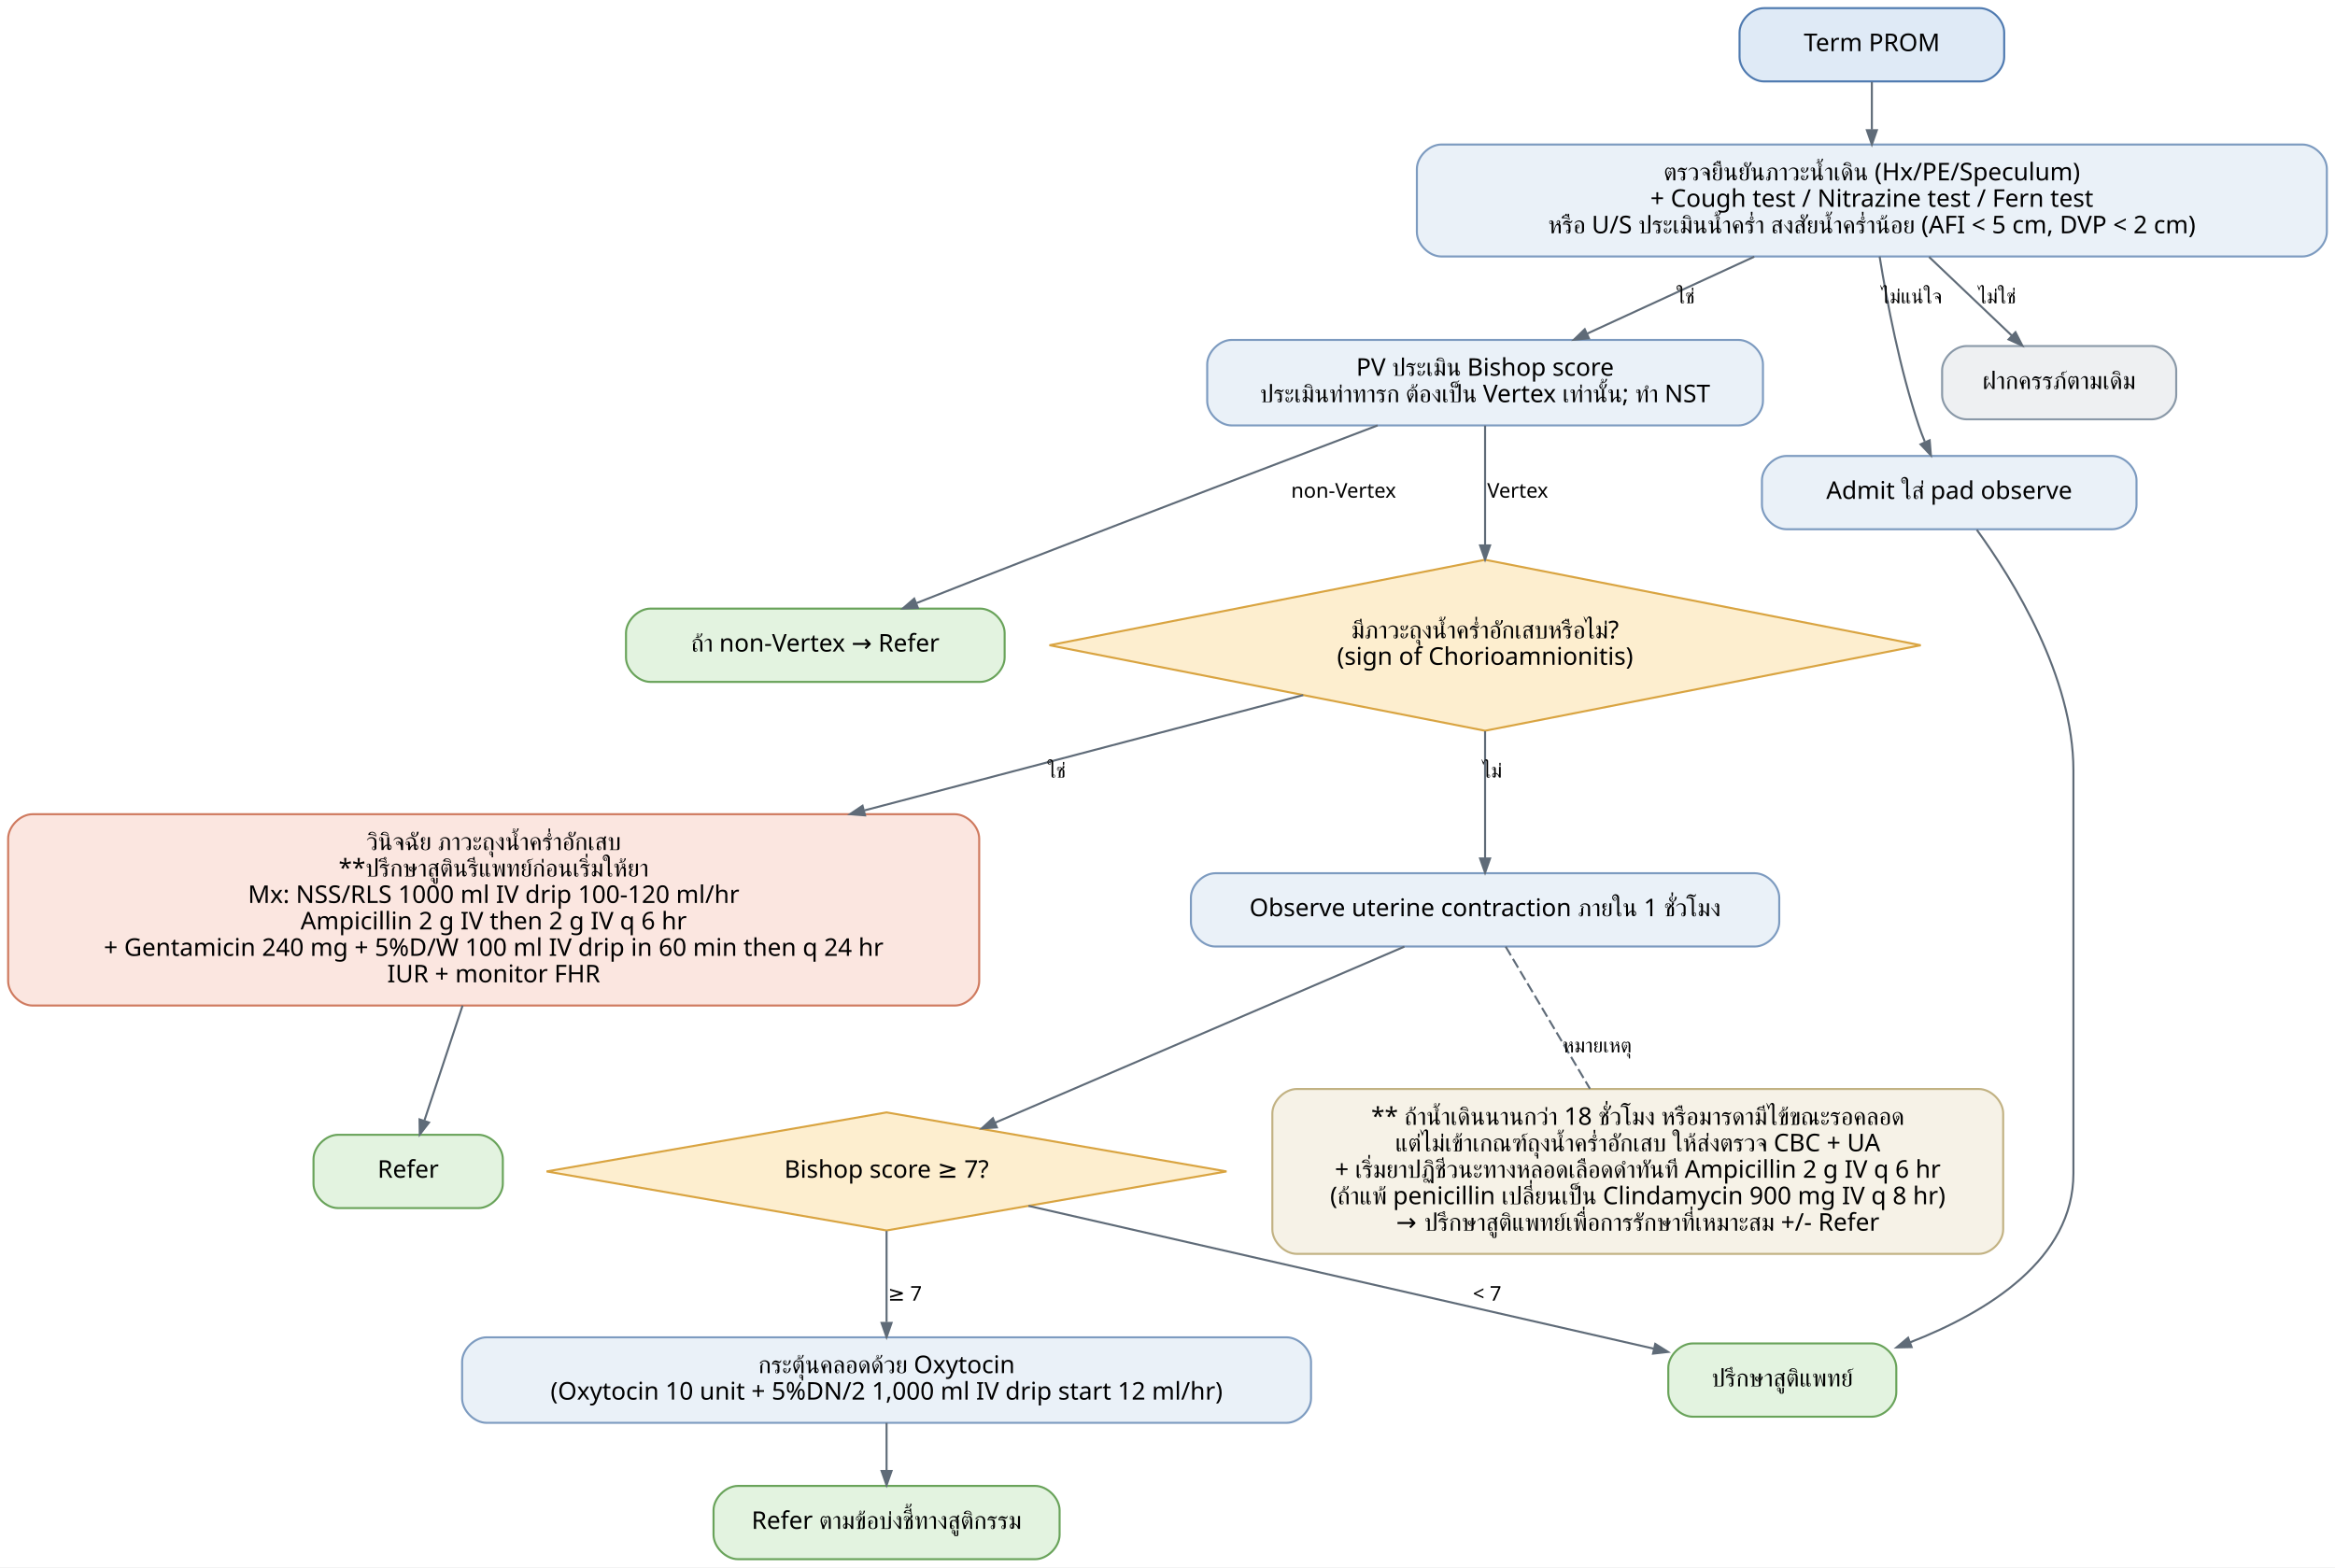
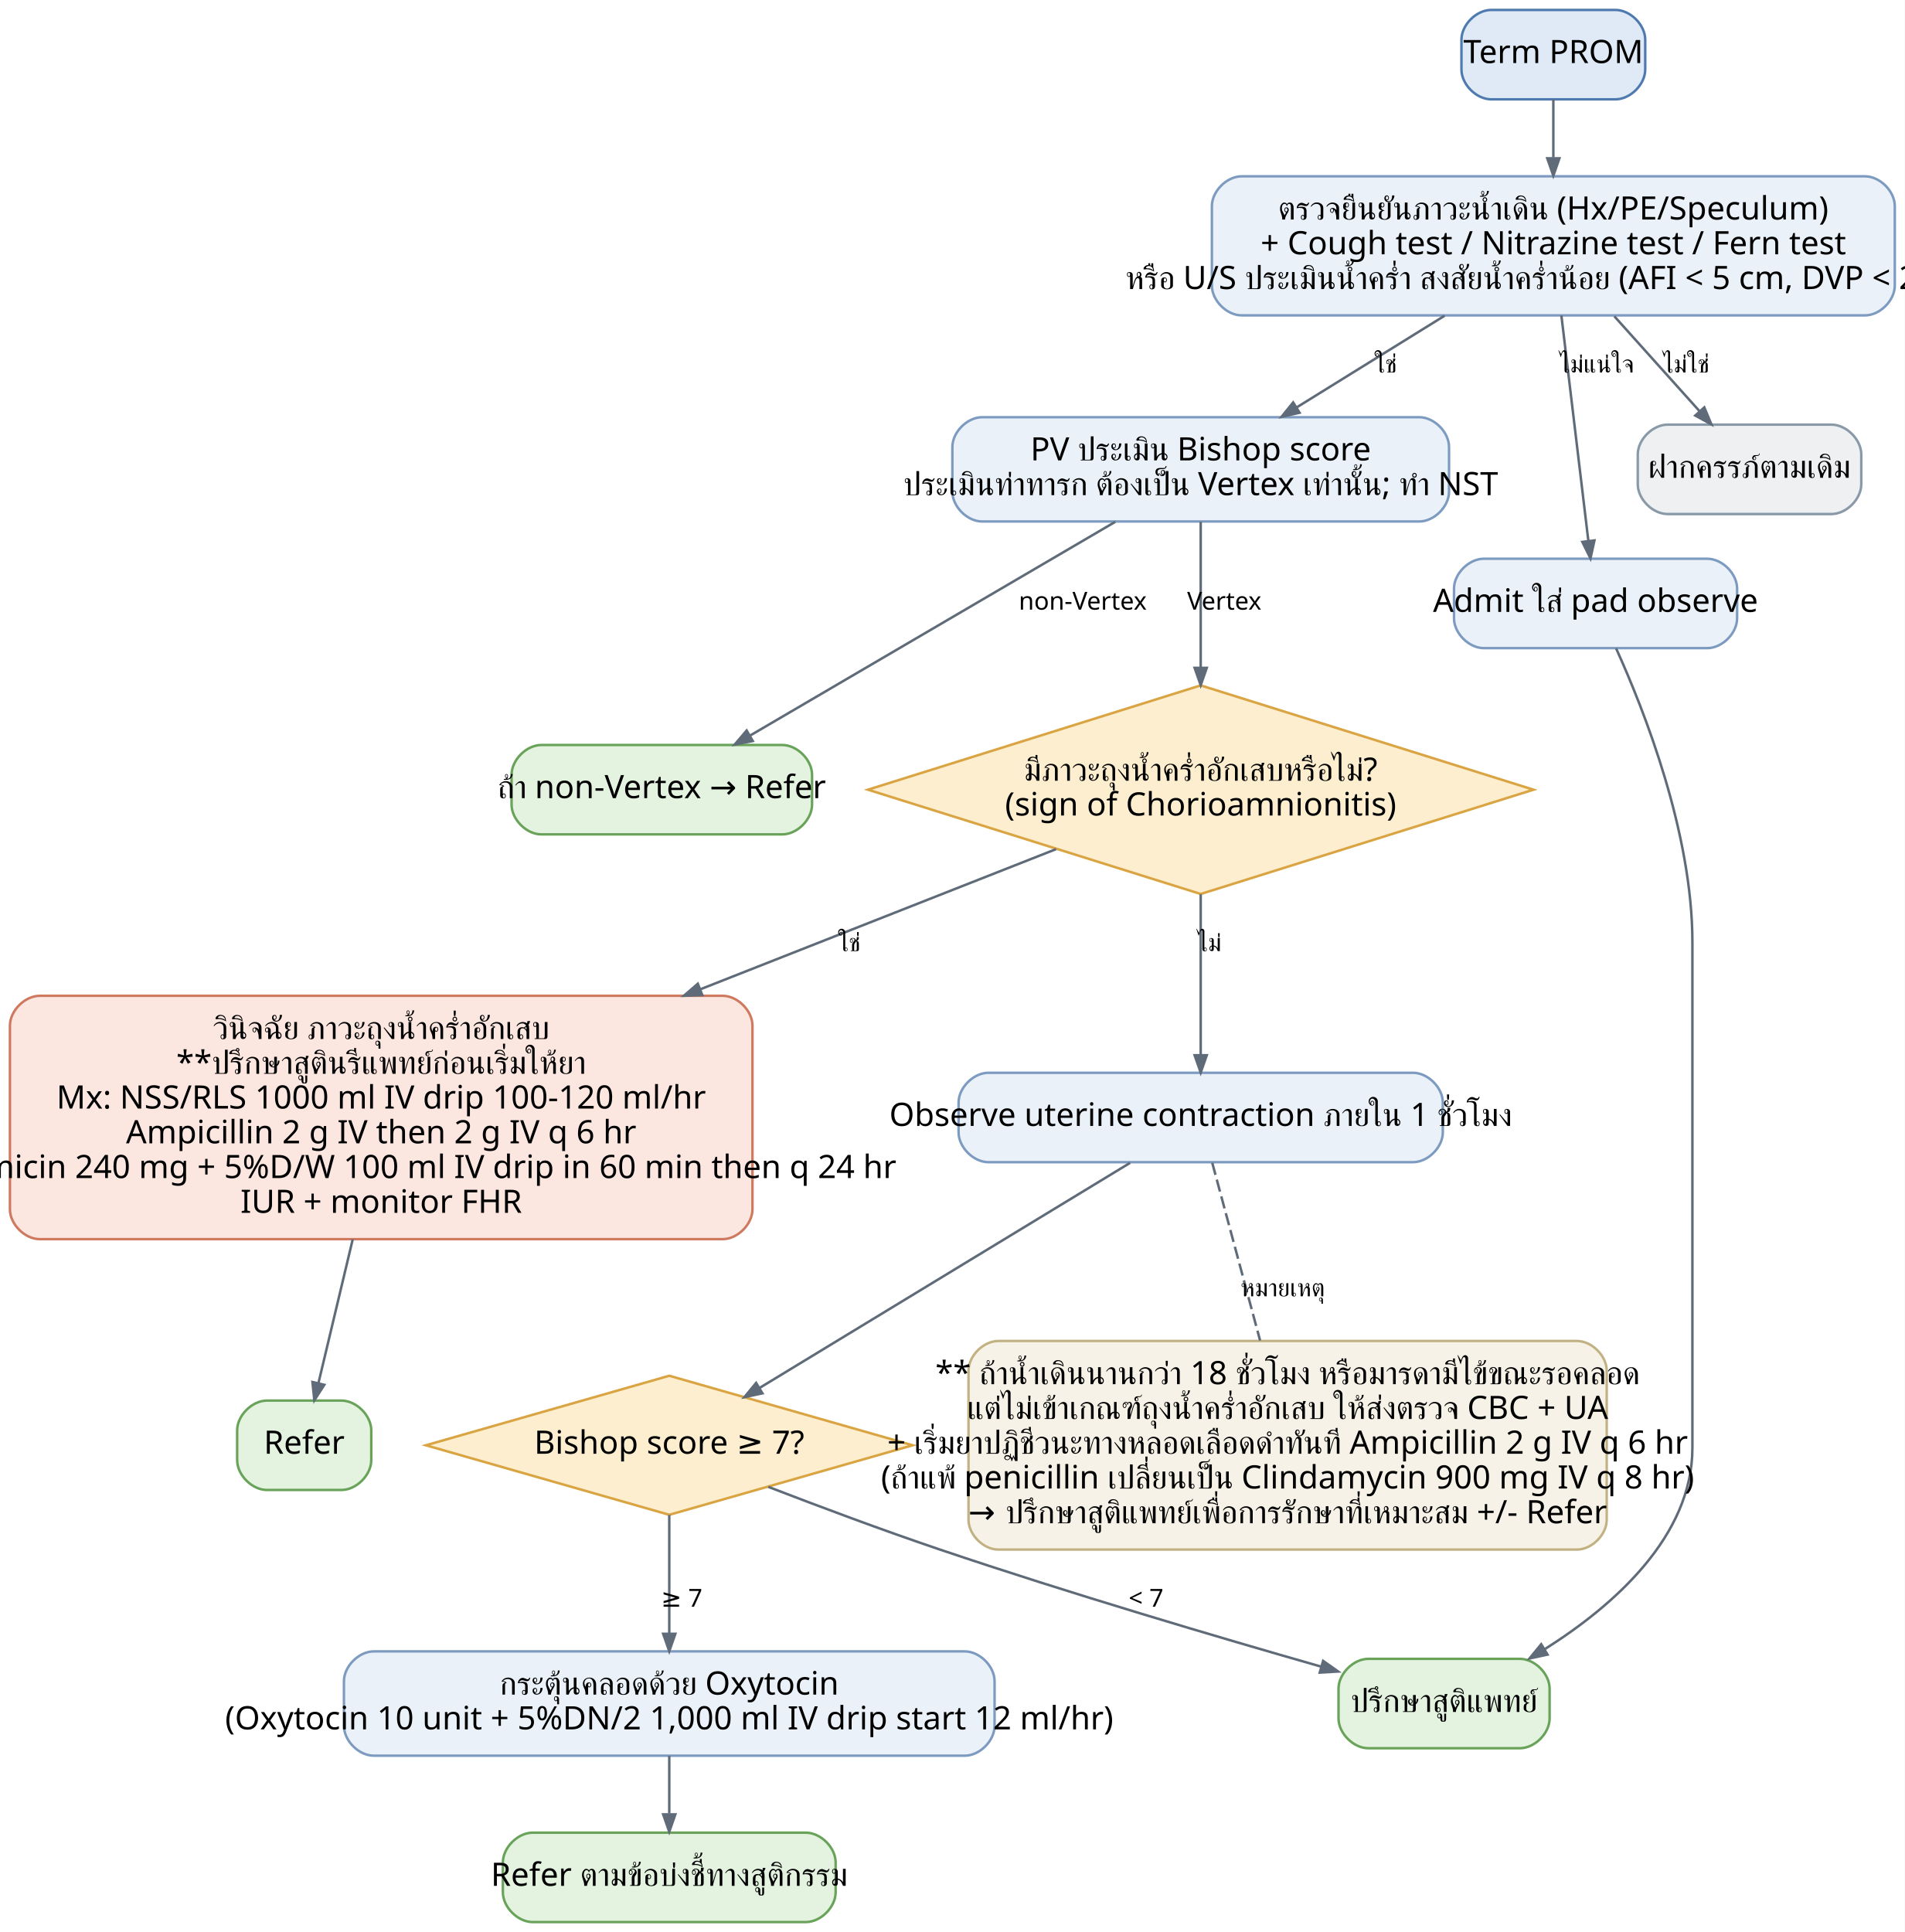
- <svg xmlns="http://www.w3.org/2000/svg" viewBox="0.00 0.00 1147.00 770.00">
-   <g id="graph0" class="graph" transform="scale(1 1) rotate(0) translate(4 766)">
-     <polygon fill="white" stroke="transparent" points="-4,4 -4,-766 1143,-766 1143,4 -4,4" />
+ <svg xmlns="http://www.w3.org/2000/svg" viewBox="0.00 0.00 767.00 778.00">
+   <g id="graph0" class="graph" transform="scale(1 1) rotate(0) translate(4 774)">
+     <polygon fill="white" stroke="transparent" points="-4,4 -4,-774 763,-774 763,4 -4,4" />
    <g id="node1" class="node">
-       <path fill="#dfeaf6" stroke="#4f7ab0" d="M968.5,-762C968.5,-762 862.5,-762 862.5,-762 856.5,-762 850.5,-756 850.5,-750 850.5,-750 850.5,-738 850.5,-738 850.5,-732 856.5,-726 862.5,-726 862.5,-726 968.5,-726 968.5,-726 974.5,-726 980.5,-732 980.5,-738 980.5,-738 980.5,-750 980.5,-750 980.5,-756 974.5,-762 968.5,-762" />
-       <text text-anchor="middle" x="915.5" y="-740.9" font-family="Sarabun" font-size="12.00">Term PROM</text>
+       <path fill="#dfeaf6" stroke="#4f7ab0" d="M646.5,-770C646.5,-770 596.5,-770 596.5,-770 590.5,-770 584.5,-764 584.5,-758 584.5,-758 584.5,-746 584.5,-746 584.5,-740 590.5,-734 596.5,-734 596.5,-734 646.5,-734 646.5,-734 652.5,-734 658.5,-740 658.5,-746 658.5,-746 658.5,-758 658.5,-758 658.5,-764 652.5,-770 646.5,-770" />
+       <text text-anchor="middle" x="621.5" y="-748.6" font-family="Sarabun, 'TH Sarabun New', Tahoma, sans-serif" font-size="13.00">Term PROM</text>
    </g>
    <g id="node2" class="node">
-       <path fill="#eaf1f8" stroke="#7d9bc0" d="M1127,-695C1127,-695 704,-695 704,-695 698,-695 692,-689 692,-683 692,-683 692,-652 692,-652 692,-646 698,-640 704,-640 704,-640 1127,-640 1127,-640 1133,-640 1139,-646 1139,-652 1139,-652 1139,-683 1139,-683 1139,-689 1133,-695 1127,-695" />
-       <text text-anchor="middle" x="915.5" y="-677.4" font-family="Sarabun" font-size="12.00">ตรวจยืนยันภาวะน้ำเดิน (Hx/PE/Speculum)</text>
-       <text text-anchor="middle" x="915.5" y="-664.4" font-family="Sarabun" font-size="12.00">+ Cough test / Nitrazine test / Fern test</text>
-       <text text-anchor="middle" x="915.5" y="-651.4" font-family="Sarabun" font-size="12.00">หรือ U/S ประเมินน้ำคร่ำ สงสัยน้ำคร่ำน้อย (AFI &lt; 5 cm, DVP &lt; 2 cm)</text>
+       <path fill="#eaf1f8" stroke="#7d9bc0" d="M747,-703C747,-703 496,-703 496,-703 490,-703 484,-697 484,-691 484,-691 484,-659 484,-659 484,-653 490,-647 496,-647 496,-647 747,-647 747,-647 753,-647 759,-653 759,-659 759,-659 759,-691 759,-691 759,-697 753,-703 747,-703" />
+       <text text-anchor="middle" x="621.5" y="-685.6" font-family="Sarabun, 'TH Sarabun New', Tahoma, sans-serif" font-size="13.00">ตรวจยืนยันภาวะน้ำเดิน (Hx/PE/Speculum)</text>
+       <text text-anchor="middle" x="621.5" y="-671.6" font-family="Sarabun, 'TH Sarabun New', Tahoma, sans-serif" font-size="13.00">+ Cough test / Nitrazine test / Fern test</text>
+       <text text-anchor="middle" x="621.5" y="-657.6" font-family="Sarabun, 'TH Sarabun New', Tahoma, sans-serif" font-size="13.00">หรือ U/S ประเมินน้ำคร่ำ สงสัยน้ำคร่ำน้อย (AFI &lt; 5 cm, DVP &lt; 2 cm)</text>
    </g>
    <g id="edge1" class="edge">
-       <path fill="none" stroke="#5f6b78" d="M915.5,-725.72C915.5,-718.74 915.5,-710.44 915.5,-702.35" />
-       <polygon fill="#5f6b78" stroke="#5f6b78" points="917.95,-702.03 915.5,-695.03 913.05,-702.03 917.95,-702.03" />
+       <path fill="none" stroke="#5f6b78" d="M621.5,-733.98C621.5,-727.03 621.5,-718.73 621.5,-710.61" />
+       <polygon fill="#5f6b78" stroke="#5f6b78" points="623.95,-710.25 621.5,-703.25 619.05,-710.25 623.95,-710.25" />
    </g>
    <g id="node3" class="node">
-       <path fill="#eaf1f8" stroke="#7d9bc0" d="M850,-599C850,-599 601,-599 601,-599 595,-599 589,-593 589,-587 589,-587 589,-569 589,-569 589,-563 595,-557 601,-557 601,-557 850,-557 850,-557 856,-557 862,-563 862,-569 862,-569 862,-587 862,-587 862,-593 856,-599 850,-599" />
-       <text text-anchor="middle" x="725.5" y="-581.4" font-family="Sarabun" font-size="12.00">PV ประเมิน Bishop score</text>
-       <text text-anchor="middle" x="725.5" y="-568.4" font-family="Sarabun" font-size="12.00">ประเมินท่าทารก ต้องเป็น Vertex เท่านั้น; ทำ NST</text>
+       <path fill="#eaf1f8" stroke="#7d9bc0" d="M567.5,-606C567.5,-606 391.5,-606 391.5,-606 385.5,-606 379.5,-600 379.5,-594 379.5,-594 379.5,-576 379.5,-576 379.5,-570 385.5,-564 391.5,-564 391.5,-564 567.5,-564 567.5,-564 573.5,-564 579.5,-570 579.5,-576 579.5,-576 579.5,-594 579.5,-594 579.5,-600 573.5,-606 567.5,-606" />
+       <text text-anchor="middle" x="479.5" y="-588.6" font-family="Sarabun, 'TH Sarabun New', Tahoma, sans-serif" font-size="13.00">PV ประเมิน Bishop score</text>
+       <text text-anchor="middle" x="479.5" y="-574.6" font-family="Sarabun, 'TH Sarabun New', Tahoma, sans-serif" font-size="13.00">ประเมินท่าทารก ต้องเป็น Vertex เท่านั้น; ทำ NST</text>
    </g>
    <g id="edge2" class="edge">
-       <path fill="none" stroke="#5f6b78" d="M857.72,-639.89C831.56,-627.84 800.93,-613.74 775.74,-602.14" />
-       <polygon fill="#5f6b78" stroke="#5f6b78" points="776.51,-599.79 769.13,-599.09 774.46,-604.25 776.51,-599.79" />
-       <text text-anchor="middle" x="824" y="-617" font-family="Sarabun" font-size="10.00">ใช่</text>
+       <path fill="none" stroke="#5f6b78" d="M577.74,-646.88C558.7,-635.08 536.59,-621.38 518.17,-609.96" />
+       <polygon fill="#5f6b78" stroke="#5f6b78" points="519.31,-607.79 512.07,-606.18 516.73,-611.95 519.31,-607.79" />
+       <text text-anchor="middle" x="554" y="-624" font-family="Sarabun, 'TH Sarabun New', Tahoma, sans-serif" font-size="10.00">ใช่</text>
    </g>
    <g id="node4" class="node">
-       <path fill="#eaf1f8" stroke="#7d9bc0" d="M1033.5,-542C1033.5,-542 873.5,-542 873.5,-542 867.5,-542 861.5,-536 861.5,-530 861.5,-530 861.5,-518 861.5,-518 861.5,-512 867.5,-506 873.5,-506 873.5,-506 1033.5,-506 1033.5,-506 1039.5,-506 1045.5,-512 1045.5,-518 1045.5,-518 1045.5,-530 1045.5,-530 1045.5,-536 1039.5,-542 1033.5,-542" />
-       <text text-anchor="middle" x="953.5" y="-520.9" font-family="Sarabun" font-size="12.00">Admit ใส่ pad observe</text>
+       <path fill="#eaf1f8" stroke="#7d9bc0" d="M683.5,-549C683.5,-549 593.5,-549 593.5,-549 587.5,-549 581.5,-543 581.5,-537 581.5,-537 581.5,-525 581.5,-525 581.5,-519 587.5,-513 593.5,-513 593.5,-513 683.5,-513 683.5,-513 689.5,-513 695.5,-519 695.5,-525 695.5,-525 695.5,-537 695.5,-537 695.5,-543 689.5,-549 683.5,-549" />
+       <text text-anchor="middle" x="638.5" y="-527.6" font-family="Sarabun, 'TH Sarabun New', Tahoma, sans-serif" font-size="13.00">Admit ใส่ pad observe</text>
    </g>
    <g id="edge3" class="edge">
-       <path fill="none" stroke="#5f6b78" d="M919.31,-639.94C922.95,-617.48 929.26,-584.63 938.5,-557 939.37,-554.4 940.39,-551.74 941.48,-549.11" />
-       <polygon fill="#5f6b78" stroke="#5f6b78" points="943.9,-549.7 944.5,-542.31 939.42,-547.71 943.9,-549.7" />
-       <text text-anchor="middle" x="935" y="-617" font-family="Sarabun" font-size="10.00">ไม่แน่ใจ</text>
+       <path fill="none" stroke="#5f6b78" d="M624.74,-646.96C627.88,-620.74 632.59,-581.33 635.61,-556.14" />
+       <polygon fill="#5f6b78" stroke="#5f6b78" points="638.05,-556.37 636.45,-549.13 633.18,-555.78 638.05,-556.37" />
+       <text text-anchor="middle" x="639" y="-624" font-family="Sarabun, 'TH Sarabun New', Tahoma, sans-serif" font-size="10.00">ไม่แน่ใจ</text>
    </g>
    <g id="node5" class="node">
-       <path fill="#eef0f2" stroke="#8a99a8" d="M1053,-596C1053,-596 962,-596 962,-596 956,-596 950,-590 950,-584 950,-584 950,-572 950,-572 950,-566 956,-560 962,-560 962,-560 1053,-560 1053,-560 1059,-560 1065,-566 1065,-572 1065,-572 1065,-584 1065,-584 1065,-590 1059,-596 1053,-596" />
-       <text text-anchor="middle" x="1007.5" y="-574.9" font-family="Sarabun" font-size="12.00">ฝากครรภ์ตามเดิม</text>
+       <path fill="#eef0f2" stroke="#8a99a8" d="M733.5,-603C733.5,-603 667.5,-603 667.5,-603 661.5,-603 655.5,-597 655.5,-591 655.5,-591 655.5,-579 655.5,-579 655.5,-573 661.5,-567 667.5,-567 667.5,-567 733.5,-567 733.5,-567 739.5,-567 745.5,-573 745.5,-579 745.5,-579 745.5,-591 745.5,-591 745.5,-597 739.5,-603 733.5,-603" />
+       <text text-anchor="middle" x="700.5" y="-581.6" font-family="Sarabun, 'TH Sarabun New', Tahoma, sans-serif" font-size="13.00">ฝากครรภ์ตามเดิม</text>
    </g>
    <g id="edge4" class="edge">
-       <path fill="none" stroke="#5f6b78" d="M943.6,-639.77C956.64,-627.37 971.95,-612.81 984.32,-601.05" />
-       <polygon fill="#5f6b78" stroke="#5f6b78" points="986.04,-602.79 989.42,-596.19 982.66,-599.24 986.04,-602.79" />
-       <text text-anchor="middle" x="977" y="-617" font-family="Sarabun" font-size="10.00">ไม่ใช่</text>
+       <path fill="none" stroke="#5f6b78" d="M646.06,-646.64C657.04,-634.41 669.82,-620.17 680.24,-608.57" />
+       <polygon fill="#5f6b78" stroke="#5f6b78" points="682.29,-609.95 685.15,-603.1 678.65,-606.67 682.29,-609.95" />
+       <text text-anchor="middle" x="675" y="-624" font-family="Sarabun, 'TH Sarabun New', Tahoma, sans-serif" font-size="10.00">ไม่ใช่</text>
    </g>
    <g id="node6" class="node">
-       <path fill="#e3f3e0" stroke="#69a35a" d="M477.5,-467C477.5,-467 315.5,-467 315.5,-467 309.5,-467 303.5,-461 303.5,-455 303.5,-455 303.5,-443 303.5,-443 303.5,-437 309.5,-431 315.5,-431 315.5,-431 477.5,-431 477.5,-431 483.5,-431 489.5,-437 489.5,-443 489.5,-443 489.5,-455 489.5,-455 489.5,-461 483.5,-467 477.5,-467" />
-       <text text-anchor="middle" x="396.5" y="-445.9" font-family="Sarabun" font-size="12.00">ถ้า non-Vertex → Refer</text>
+       <path fill="#e3f3e0" stroke="#69a35a" d="M311,-474C311,-474 214,-474 214,-474 208,-474 202,-468 202,-462 202,-462 202,-450 202,-450 202,-444 208,-438 214,-438 214,-438 311,-438 311,-438 317,-438 323,-444 323,-450 323,-450 323,-462 323,-462 323,-468 317,-474 311,-474" />
+       <text text-anchor="middle" x="262.5" y="-452.6" font-family="Sarabun, 'TH Sarabun New', Tahoma, sans-serif" font-size="13.00">ถ้า non-Vertex → Refer</text>
    </g>
    <g id="edge5" class="edge">
-       <path fill="none" stroke="#5f6b78" d="M672.7,-557C627.07,-539.67 559.37,-513.85 500.5,-491 482.77,-484.12 463.38,-476.5 446.19,-469.71" />
-       <polygon fill="#5f6b78" stroke="#5f6b78" points="446.88,-467.35 439.47,-467.06 445.08,-471.91 446.88,-467.35" />
-       <text text-anchor="middle" x="656" y="-521.5" font-family="Sarabun" font-size="10.00">non-Vertex</text>
+       <path fill="none" stroke="#5f6b78" d="M445.12,-563.88C404.88,-540.33 338.58,-501.53 297.91,-477.72" />
+       <polygon fill="#5f6b78" stroke="#5f6b78" points="299.13,-475.6 291.85,-474.18 296.66,-479.83 299.13,-475.6" />
+       <text text-anchor="middle" x="432" y="-528.5" font-family="Sarabun, 'TH Sarabun New', Tahoma, sans-serif" font-size="10.00">non-Vertex</text>
    </g>
    <g id="node7" class="node">
-       <polygon fill="#fdeecf" stroke="#d9a441" points="725.5,-491 511.5,-449 725.5,-407 939.5,-449 725.5,-491" />
-       <text text-anchor="middle" x="725.5" y="-452.4" font-family="Sarabun" font-size="12.00">มีภาวะถุงน้ำคร่ำอักเสบหรือไม่?</text>
-       <text text-anchor="middle" x="725.5" y="-439.4" font-family="Sarabun" font-size="12.00">(sign of Chorioamnionitis)</text>
+       <polygon fill="#fdeecf" stroke="#d9a441" points="479.5,-498 345.5,-456 479.5,-414 613.5,-456 479.5,-498" />
+       <text text-anchor="middle" x="479.5" y="-459.6" font-family="Sarabun, 'TH Sarabun New', Tahoma, sans-serif" font-size="13.00">มีภาวะถุงน้ำคร่ำอักเสบหรือไม่?</text>
+       <text text-anchor="middle" x="479.5" y="-445.6" font-family="Sarabun, 'TH Sarabun New', Tahoma, sans-serif" font-size="13.00">(sign of Chorioamnionitis)</text>
    </g>
    <g id="edge6" class="edge">
-       <path fill="none" stroke="#5f6b78" d="M725.5,-556.88C725.5,-541.11 725.5,-518.51 725.5,-498.15" />
-       <polygon fill="#5f6b78" stroke="#5f6b78" points="727.95,-498.06 725.5,-491.06 723.05,-498.06 727.95,-498.06" />
-       <text text-anchor="middle" x="741.5" y="-521.5" font-family="Sarabun" font-size="10.00">Vertex</text>
+       <path fill="none" stroke="#5f6b78" d="M479.5,-563.88C479.5,-548.11 479.5,-525.51 479.5,-505.15" />
+       <polygon fill="#5f6b78" stroke="#5f6b78" points="481.95,-505.06 479.5,-498.06 477.05,-505.06 481.95,-505.06" />
+       <text text-anchor="middle" x="489" y="-528.5" font-family="Sarabun, 'TH Sarabun New', Tahoma, sans-serif" font-size="10.00">Vertex</text>
    </g>
    <g id="node14" class="node">
-       <path fill="#e3f3e0" stroke="#69a35a" d="M915.5,-106C915.5,-106 827.5,-106 827.5,-106 821.5,-106 815.5,-100 815.5,-94 815.5,-94 815.5,-82 815.5,-82 815.5,-76 821.5,-70 827.5,-70 827.5,-70 915.5,-70 915.5,-70 921.5,-70 927.5,-76 927.5,-82 927.5,-82 927.5,-94 927.5,-94 927.5,-100 921.5,-106 915.5,-106" />
-       <text text-anchor="middle" x="871.5" y="-84.9" font-family="Sarabun" font-size="12.00">ปรึกษาสูติแพทย์</text>
+       <path fill="#e3f3e0" stroke="#69a35a" d="M608,-106C608,-106 547,-106 547,-106 541,-106 535,-100 535,-94 535,-94 535,-82 535,-82 535,-76 541,-70 547,-70 547,-70 608,-70 608,-70 614,-70 620,-76 620,-82 620,-82 620,-94 620,-94 620,-100 614,-106 608,-106" />
+       <text text-anchor="middle" x="577.5" y="-84.6" font-family="Sarabun, 'TH Sarabun New', Tahoma, sans-serif" font-size="13.00">ปรึกษาสูติแพทย์</text>
    </g>
    <g id="edge14" class="edge">
-       <path fill="none" stroke="#5f6b78" d="M967.04,-505.72C985.01,-480.99 1014.5,-433.42 1014.5,-387.5 1014.5,-387.5 1014.5,-387.5 1014.5,-189.5 1014.5,-147.48 972.65,-121.51 934.23,-106.52" />
-       <polygon fill="#5f6b78" stroke="#5f6b78" points="935.02,-104.2 927.61,-104.03 933.3,-108.79 935.02,-104.2" />
+       <path fill="none" stroke="#5f6b78" d="M646.77,-512.91C658.22,-487.65 677.5,-438.56 677.5,-394.5 677.5,-394.5 677.5,-394.5 677.5,-191 677.5,-155.26 645.81,-127.44 618.12,-109.94" />
+       <polygon fill="#5f6b78" stroke="#5f6b78" points="619.16,-107.71 611.91,-106.15 616.61,-111.89 619.16,-107.71" />
    </g>
    <g id="node8" class="node">
-       <path fill="#fbe6e0" stroke="#cf7a5f" d="M465,-366C465,-366 12,-366 12,-366 6,-366 0,-360 0,-354 0,-354 0,-284 0,-284 0,-278 6,-272 12,-272 12,-272 465,-272 465,-272 471,-272 477,-278 477,-284 477,-284 477,-354 477,-354 477,-360 471,-366 465,-366" />
-       <text text-anchor="middle" x="238.5" y="-348.4" font-family="Sarabun" font-size="12.00">วินิจฉัย ภาวะถุงน้ำคร่ำอักเสบ</text>
-       <text text-anchor="middle" x="238.5" y="-335.4" font-family="Sarabun" font-size="12.00">**ปรึกษาสูตินรีแพทย์ก่อนเริ่มให้ยา</text>
-       <text text-anchor="middle" x="238.5" y="-322.4" font-family="Sarabun" font-size="12.00">Mx: NSS/RLS 1000 ml IV drip 100-120 ml/hr</text>
-       <text text-anchor="middle" x="238.5" y="-309.4" font-family="Sarabun" font-size="12.00">Ampicillin 2 g IV then 2 g IV q 6 hr</text>
-       <text text-anchor="middle" x="238.5" y="-296.4" font-family="Sarabun" font-size="12.00">+ Gentamicin 240 mg + 5%D/W 100 ml IV drip in 60 min then q 24 hr</text>
-       <text text-anchor="middle" x="238.5" y="-283.4" font-family="Sarabun" font-size="12.00">IUR + monitor FHR</text>
+       <path fill="#fbe6e0" stroke="#cf7a5f" d="M287,-373C287,-373 12,-373 12,-373 6,-373 0,-367 0,-361 0,-361 0,-287 0,-287 0,-281 6,-275 12,-275 12,-275 287,-275 287,-275 293,-275 299,-281 299,-287 299,-287 299,-361 299,-361 299,-367 293,-373 287,-373" />
+       <text text-anchor="middle" x="149.5" y="-355.6" font-family="Sarabun, 'TH Sarabun New', Tahoma, sans-serif" font-size="13.00">วินิจฉัย ภาวะถุงน้ำคร่ำอักเสบ</text>
+       <text text-anchor="middle" x="149.5" y="-341.6" font-family="Sarabun, 'TH Sarabun New', Tahoma, sans-serif" font-size="13.00">**ปรึกษาสูตินรีแพทย์ก่อนเริ่มให้ยา</text>
+       <text text-anchor="middle" x="149.5" y="-327.6" font-family="Sarabun, 'TH Sarabun New', Tahoma, sans-serif" font-size="13.00">Mx: NSS/RLS 1000 ml IV drip 100-120 ml/hr</text>
+       <text text-anchor="middle" x="149.5" y="-313.6" font-family="Sarabun, 'TH Sarabun New', Tahoma, sans-serif" font-size="13.00">Ampicillin 2 g IV then 2 g IV q 6 hr</text>
+       <text text-anchor="middle" x="149.5" y="-299.6" font-family="Sarabun, 'TH Sarabun New', Tahoma, sans-serif" font-size="13.00">+ Gentamicin 240 mg + 5%D/W 100 ml IV drip in 60 min then q 24 hr</text>
+       <text text-anchor="middle" x="149.5" y="-285.6" font-family="Sarabun, 'TH Sarabun New', Tahoma, sans-serif" font-size="13.00">IUR + monitor FHR</text>
    </g>
    <g id="edge7" class="edge">
-       <path fill="none" stroke="#5f6b78" d="M636.18,-424.52C575.92,-408.69 494.28,-387.23 420.64,-367.87" />
-       <polygon fill="#5f6b78" stroke="#5f6b78" points="420.93,-365.42 413.54,-366.01 419.69,-370.16 420.93,-365.42" />
-       <text text-anchor="middle" x="515" y="-384" font-family="Sarabun" font-size="10.00">ใช่</text>
+       <path fill="none" stroke="#5f6b78" d="M421.26,-432.06C381.6,-416.43 327.5,-395.12 278.02,-375.63" />
+       <polygon fill="#5f6b78" stroke="#5f6b78" points="278.79,-373.3 271.38,-373.01 277,-377.86 278.79,-373.3" />
+       <text text-anchor="middle" x="338" y="-391" font-family="Sarabun, 'TH Sarabun New', Tahoma, sans-serif" font-size="10.00">ใช่</text>
    </g>
    <g id="node10" class="node">
-       <path fill="#eaf1f8" stroke="#7d9bc0" d="M858,-337C858,-337 593,-337 593,-337 587,-337 581,-331 581,-325 581,-325 581,-313 581,-313 581,-307 587,-301 593,-301 593,-301 858,-301 858,-301 864,-301 870,-307 870,-313 870,-313 870,-325 870,-325 870,-331 864,-337 858,-337" />
-       <text text-anchor="middle" x="725.5" y="-315.9" font-family="Sarabun" font-size="12.00">Observe uterine contraction ภายใน 1 ชั่วโมง</text>
+       <path fill="#eaf1f8" stroke="#7d9bc0" d="M565,-342C565,-342 394,-342 394,-342 388,-342 382,-336 382,-330 382,-330 382,-318 382,-318 382,-312 388,-306 394,-306 394,-306 565,-306 565,-306 571,-306 577,-312 577,-318 577,-318 577,-330 577,-330 577,-336 571,-342 565,-342" />
+       <text text-anchor="middle" x="479.5" y="-320.6" font-family="Sarabun, 'TH Sarabun New', Tahoma, sans-serif" font-size="13.00">Observe uterine contraction ภายใน 1 ชั่วโมง</text>
    </g>
    <g id="edge9" class="edge">
-       <path fill="none" stroke="#5f6b78" d="M725.5,-406.8C725.5,-386.2 725.5,-361.99 725.5,-344.38" />
-       <polygon fill="#5f6b78" stroke="#5f6b78" points="727.95,-344.26 725.5,-337.26 723.05,-344.26 727.95,-344.26" />
-       <text text-anchor="middle" x="729" y="-384" font-family="Sarabun" font-size="10.00">ไม่</text>
+       <path fill="none" stroke="#5f6b78" d="M479.5,-413.87C479.5,-392.65 479.5,-367.49 479.5,-349.37" />
+       <polygon fill="#5f6b78" stroke="#5f6b78" points="481.95,-349.06 479.5,-342.06 477.05,-349.06 481.95,-349.06" />
+       <text text-anchor="middle" x="483" y="-391" font-family="Sarabun, 'TH Sarabun New', Tahoma, sans-serif" font-size="10.00">ไม่</text>
    </g>
    <g id="node9" class="node">
-       <path fill="#e3f3e0" stroke="#69a35a" d="M231,-208.5C231,-208.5 162,-208.5 162,-208.5 156,-208.5 150,-202.5 150,-196.5 150,-196.5 150,-184.5 150,-184.5 150,-178.5 156,-172.5 162,-172.5 162,-172.5 231,-172.5 231,-172.5 237,-172.5 243,-178.5 243,-184.5 243,-184.5 243,-196.5 243,-196.5 243,-202.5 237,-208.5 231,-208.5" />
-       <text text-anchor="middle" x="196.5" y="-187.4" font-family="Sarabun" font-size="12.00">Refer</text>
+       <path fill="#e3f3e0" stroke="#69a35a" d="M133.5,-210C133.5,-210 103.5,-210 103.5,-210 97.5,-210 91.5,-204 91.5,-198 91.5,-198 91.5,-186 91.5,-186 91.5,-180 97.5,-174 103.5,-174 103.5,-174 133.5,-174 133.5,-174 139.5,-174 145.5,-180 145.5,-186 145.5,-186 145.5,-198 145.5,-198 145.5,-204 139.5,-210 133.5,-210" />
+       <text text-anchor="middle" x="118.5" y="-188.6" font-family="Sarabun, 'TH Sarabun New', Tahoma, sans-serif" font-size="13.00">Refer</text>
    </g>
    <g id="edge8" class="edge">
-       <path fill="none" stroke="#5f6b78" d="M223.22,-271.97C216.87,-252.86 209.77,-231.47 204.49,-215.56" />
-       <polygon fill="#5f6b78" stroke="#5f6b78" points="206.73,-214.53 202.2,-208.65 202.08,-216.07 206.73,-214.53" />
+       <path fill="none" stroke="#5f6b78" d="M138.04,-274.96C133.35,-255.27 128.12,-233.34 124.25,-217.12" />
+       <polygon fill="#5f6b78" stroke="#5f6b78" points="126.59,-216.34 122.58,-210.1 121.82,-217.48 126.59,-216.34" />
    </g>
    <g id="node11" class="node">
-       <polygon fill="#fdeecf" stroke="#d9a441" points="431.5,-219.5 264.5,-190.5 431.5,-161.5 598.5,-190.5 431.5,-219.5" />
-       <text text-anchor="middle" x="431.5" y="-187.4" font-family="Sarabun" font-size="12.00">Bishop score ≥ 7?</text>
+       <polygon fill="#fdeecf" stroke="#d9a441" points="265.5,-220 167.5,-192 265.5,-164 363.5,-192 265.5,-220" />
+       <text text-anchor="middle" x="265.5" y="-188.6" font-family="Sarabun, 'TH Sarabun New', Tahoma, sans-serif" font-size="13.00">Bishop score ≥ 7?</text>
    </g>
    <g id="edge10" class="edge">
-       <path fill="none" stroke="#5f6b78" d="M685.85,-300.94C633.93,-278.6 542.74,-239.36 484.81,-214.44" />
-       <polygon fill="#5f6b78" stroke="#5f6b78" points="485.67,-212.14 478.27,-211.62 483.73,-216.64 485.67,-212.14" />
+       <path fill="none" stroke="#5f6b78" d="M451.08,-305.74C412.61,-282.37 343.94,-240.65 301.78,-215.04" />
+       <polygon fill="#5f6b78" stroke="#5f6b78" points="303.02,-212.92 295.76,-211.38 300.47,-217.11 303.02,-212.92" />
    </g>
    <g id="node15" class="node">
-       <path fill="#f6f2e7" stroke="#c2b283" d="M968,-231C968,-231 633,-231 633,-231 627,-231 621,-225 621,-219 621,-219 621,-162 621,-162 621,-156 627,-150 633,-150 633,-150 968,-150 968,-150 974,-150 980,-156 980,-162 980,-162 980,-219 980,-219 980,-225 974,-231 968,-231" />
-       <text text-anchor="middle" x="800.5" y="-213.4" font-family="Sarabun" font-size="12.00">** ถ้าน้ำเดินนานกว่า 18 ชั่วโมง หรือมารดามีไข้ขณะรอคลอด</text>
-       <text text-anchor="middle" x="800.5" y="-200.4" font-family="Sarabun" font-size="12.00">แต่ไม่เข้าเกณฑ์ถุงน้ำคร่ำอักเสบ ให้ส่งตรวจ CBC + UA</text>
-       <text text-anchor="middle" x="800.5" y="-187.4" font-family="Sarabun" font-size="12.00">+ เริ่มยาปฏิชีวนะทางหลอดเลือดดำทันที Ampicillin 2 g IV q 6 hr</text>
-       <text text-anchor="middle" x="800.5" y="-174.4" font-family="Sarabun" font-size="12.00">(ถ้าแพ้ penicillin เปลี่ยนเป็น Clindamycin 900 mg IV q 8 hr)</text>
-       <text text-anchor="middle" x="800.5" y="-161.4" font-family="Sarabun" font-size="12.00">→ ปรึกษาสูติแพทย์เพื่อการรักษาที่เหมาะสม +/- Refer</text>
+       <path fill="#f6f2e7" stroke="#c2b283" d="M631,-234C631,-234 398,-234 398,-234 392,-234 386,-228 386,-222 386,-222 386,-162 386,-162 386,-156 392,-150 398,-150 398,-150 631,-150 631,-150 637,-150 643,-156 643,-162 643,-162 643,-222 643,-222 643,-228 637,-234 631,-234" />
+       <text text-anchor="middle" x="514.5" y="-216.6" font-family="Sarabun, 'TH Sarabun New', Tahoma, sans-serif" font-size="13.00">** ถ้าน้ำเดินนานกว่า 18 ชั่วโมง หรือมารดามีไข้ขณะรอคลอด</text>
+       <text text-anchor="middle" x="514.5" y="-202.6" font-family="Sarabun, 'TH Sarabun New', Tahoma, sans-serif" font-size="13.00">แต่ไม่เข้าเกณฑ์ถุงน้ำคร่ำอักเสบ ให้ส่งตรวจ CBC + UA</text>
+       <text text-anchor="middle" x="514.5" y="-188.6" font-family="Sarabun, 'TH Sarabun New', Tahoma, sans-serif" font-size="13.00">+ เริ่มยาปฏิชีวนะทางหลอดเลือดดำทันที Ampicillin 2 g IV q 6 hr</text>
+       <text text-anchor="middle" x="514.5" y="-174.6" font-family="Sarabun, 'TH Sarabun New', Tahoma, sans-serif" font-size="13.00">(ถ้าแพ้ penicillin เปลี่ยนเป็น Clindamycin 900 mg IV q 8 hr)</text>
+       <text text-anchor="middle" x="514.5" y="-160.6" font-family="Sarabun, 'TH Sarabun New', Tahoma, sans-serif" font-size="13.00">→ ปรึกษาสูติแพทย์เพื่อการรักษาที่เหมาะสม +/- Refer</text>
    </g>
    <g id="edge15" class="edge">
-       <path fill="none" stroke="#5f6b78" stroke-dasharray="5,2" d="M735.61,-300.94C746.17,-283.14 763.09,-254.6 777.01,-231.12" />
-       <text text-anchor="middle" x="780.5" y="-249" font-family="Sarabun" font-size="10.00">หมายเหตุ</text>
+       <path fill="none" stroke="#5f6b78" stroke-dasharray="5,2" d="M484.15,-305.74C489.04,-287.57 496.91,-258.32 503.42,-234.17" />
+       <text text-anchor="middle" x="512.5" y="-252" font-family="Sarabun, 'TH Sarabun New', Tahoma, sans-serif" font-size="10.00">หมายเหตุ</text>
    </g>
    <g id="node12" class="node">
-       <path fill="#eaf1f8" stroke="#7d9bc0" d="M628,-109C628,-109 235,-109 235,-109 229,-109 223,-103 223,-97 223,-97 223,-79 223,-79 223,-73 229,-67 235,-67 235,-67 628,-67 628,-67 634,-67 640,-73 640,-79 640,-79 640,-97 640,-97 640,-103 634,-109 628,-109" />
-       <text text-anchor="middle" x="431.5" y="-91.4" font-family="Sarabun" font-size="12.00">กระตุ้นคลอดด้วย Oxytocin</text>
-       <text text-anchor="middle" x="431.5" y="-78.4" font-family="Sarabun" font-size="12.00">(Oxytocin 10 unit + 5%DN/2 1,000 ml IV drip start 12 ml/hr)</text>
+       <path fill="#eaf1f8" stroke="#7d9bc0" d="M384.5,-109C384.5,-109 146.5,-109 146.5,-109 140.5,-109 134.5,-103 134.5,-97 134.5,-97 134.5,-79 134.5,-79 134.5,-73 140.5,-67 146.5,-67 146.5,-67 384.5,-67 384.5,-67 390.5,-67 396.5,-73 396.5,-79 396.5,-79 396.5,-97 396.5,-97 396.5,-103 390.5,-109 384.5,-109" />
+       <text text-anchor="middle" x="265.5" y="-91.6" font-family="Sarabun, 'TH Sarabun New', Tahoma, sans-serif" font-size="13.00">กระตุ้นคลอดด้วย Oxytocin</text>
+       <text text-anchor="middle" x="265.5" y="-77.6" font-family="Sarabun, 'TH Sarabun New', Tahoma, sans-serif" font-size="13.00">(Oxytocin 10 unit + 5%DN/2 1,000 ml IV drip start 12 ml/hr)</text>
    </g>
    <g id="edge11" class="edge">
-       <path fill="none" stroke="#5f6b78" d="M431.5,-161.24C431.5,-147.23 431.5,-130.38 431.5,-116.48" />
-       <polygon fill="#5f6b78" stroke="#5f6b78" points="433.95,-116.09 431.5,-109.09 429.05,-116.09 433.95,-116.09" />
-       <text text-anchor="middle" x="440.5" y="-127" font-family="Sarabun" font-size="10.00">≥ 7</text>
+       <path fill="none" stroke="#5f6b78" d="M265.5,-163.93C265.5,-149.26 265.5,-131.16 265.5,-116.43" />
+       <polygon fill="#5f6b78" stroke="#5f6b78" points="267.95,-116.07 265.5,-109.07 263.05,-116.07 267.95,-116.07" />
+       <text text-anchor="middle" x="270.5" y="-127" font-family="Sarabun, 'TH Sarabun New', Tahoma, sans-serif" font-size="10.00">≥ 7</text>
    </g>
    <g id="edge13" class="edge">
-       <path fill="none" stroke="#5f6b78" d="M501.22,-173.58C585.66,-154.29 726.69,-122.08 808.16,-103.47" />
-       <polygon fill="#5f6b78" stroke="#5f6b78" points="809.09,-105.77 815.37,-101.82 808,-100.99 809.09,-105.77" />
-       <text text-anchor="middle" x="726.5" y="-127" font-family="Sarabun" font-size="10.00">&lt; 7</text>
+       <path fill="none" stroke="#5f6b78" d="M305.39,-175.25C325.92,-167.34 351.42,-157.8 374.5,-150 426.41,-132.46 486.6,-114.69 527.89,-102.89" />
+       <polygon fill="#5f6b78" stroke="#5f6b78" points="528.79,-105.18 534.85,-100.9 527.45,-100.47 528.79,-105.18" />
+       <text text-anchor="middle" x="457.5" y="-127" font-family="Sarabun, 'TH Sarabun New', Tahoma, sans-serif" font-size="10.00">&lt; 7</text>
    </g>
    <g id="node13" class="node">
-       <path fill="#e3f3e0" stroke="#69a35a" d="M504.5,-36C504.5,-36 358.5,-36 358.5,-36 352.5,-36 346.5,-30 346.5,-24 346.5,-24 346.5,-12 346.5,-12 346.5,-6 352.5,0 358.5,0 358.5,0 504.5,0 504.5,0 510.5,0 516.5,-6 516.5,-12 516.5,-12 516.5,-24 516.5,-24 516.5,-30 510.5,-36 504.5,-36" />
-       <text text-anchor="middle" x="431.5" y="-14.9" font-family="Sarabun" font-size="12.00">Refer ตามข้อบ่งชี้ทางสูติกรรม</text>
+       <path fill="#e3f3e0" stroke="#69a35a" d="M320.5,-36C320.5,-36 210.5,-36 210.5,-36 204.5,-36 198.5,-30 198.5,-24 198.5,-24 198.5,-12 198.5,-12 198.5,-6 204.5,0 210.5,0 210.5,0 320.5,0 320.5,0 326.5,0 332.5,-6 332.5,-12 332.5,-12 332.5,-24 332.5,-24 332.5,-30 326.5,-36 320.5,-36" />
+       <text text-anchor="middle" x="265.5" y="-14.6" font-family="Sarabun, 'TH Sarabun New', Tahoma, sans-serif" font-size="13.00">Refer ตามข้อบ่งชี้ทางสูติกรรม</text>
    </g>
    <g id="edge12" class="edge">
-       <path fill="none" stroke="#5f6b78" d="M431.5,-66.97C431.5,-59.68 431.5,-51.36 431.5,-43.71" />
-       <polygon fill="#5f6b78" stroke="#5f6b78" points="433.95,-43.36 431.5,-36.36 429.05,-43.36 433.95,-43.36" />
+       <path fill="none" stroke="#5f6b78" d="M265.5,-66.97C265.5,-59.68 265.5,-51.36 265.5,-43.71" />
+       <polygon fill="#5f6b78" stroke="#5f6b78" points="267.95,-43.36 265.5,-36.36 263.05,-43.36 267.95,-43.36" />
    </g>
  </g>
</svg>
